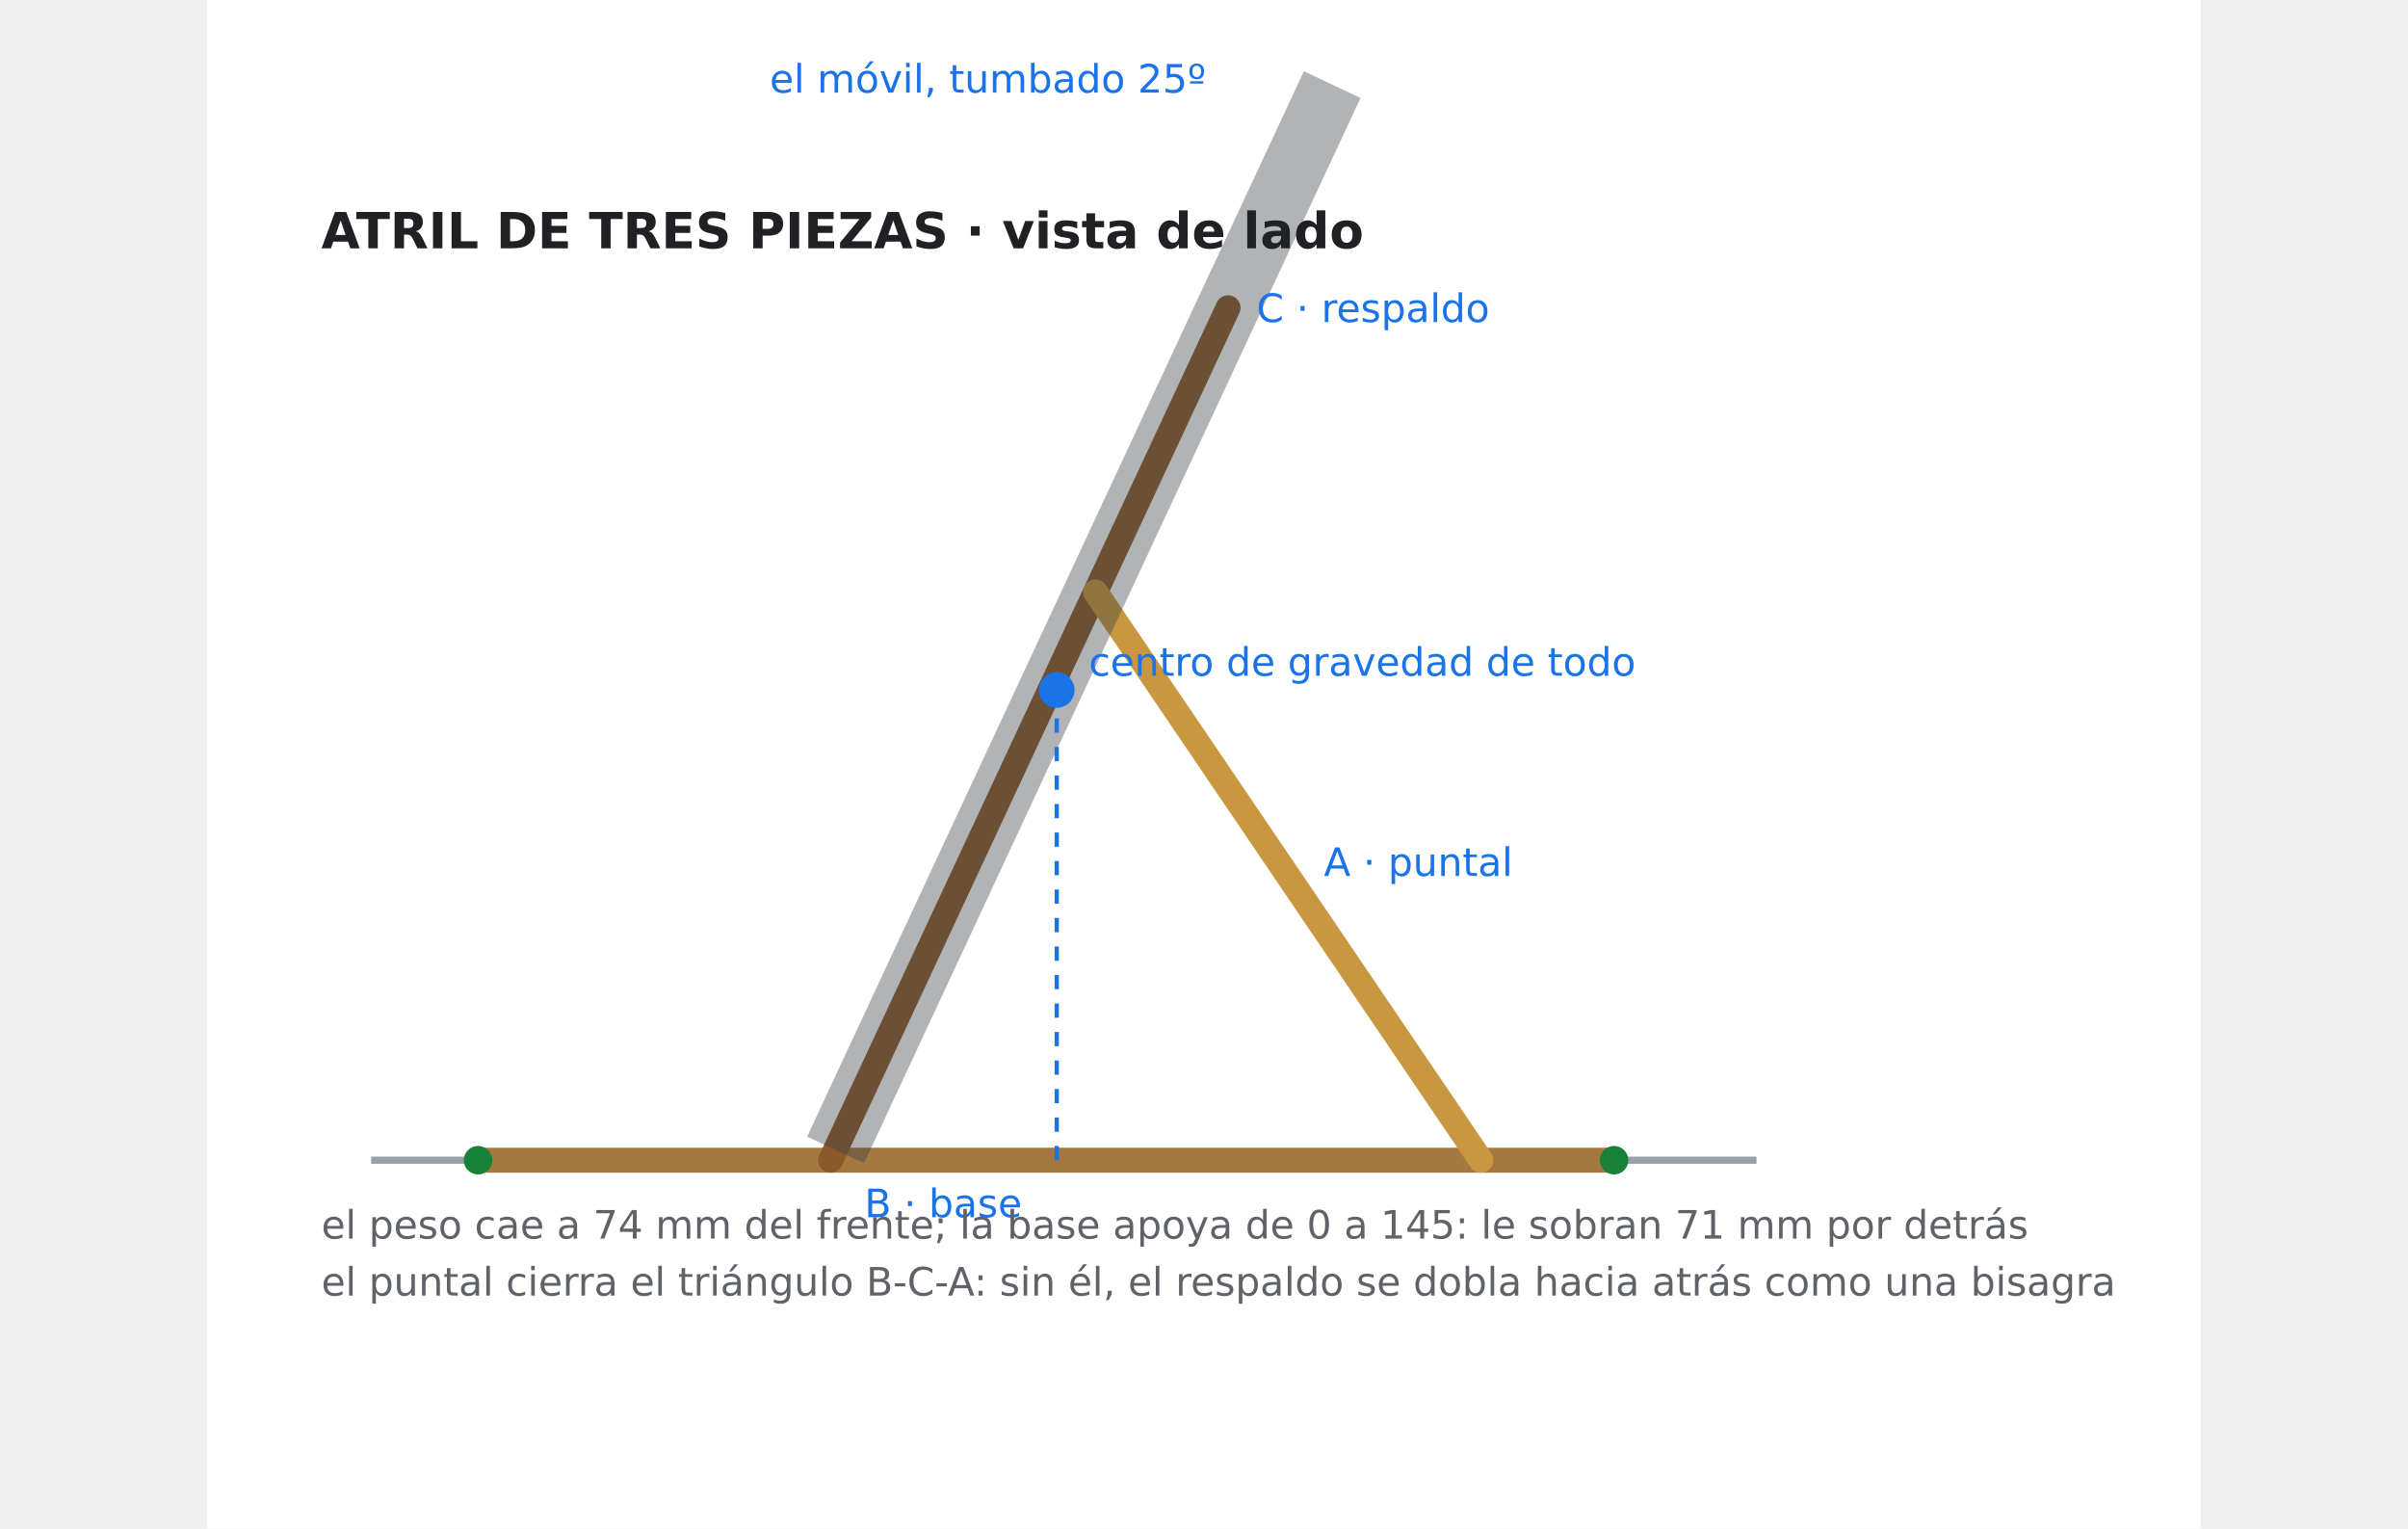
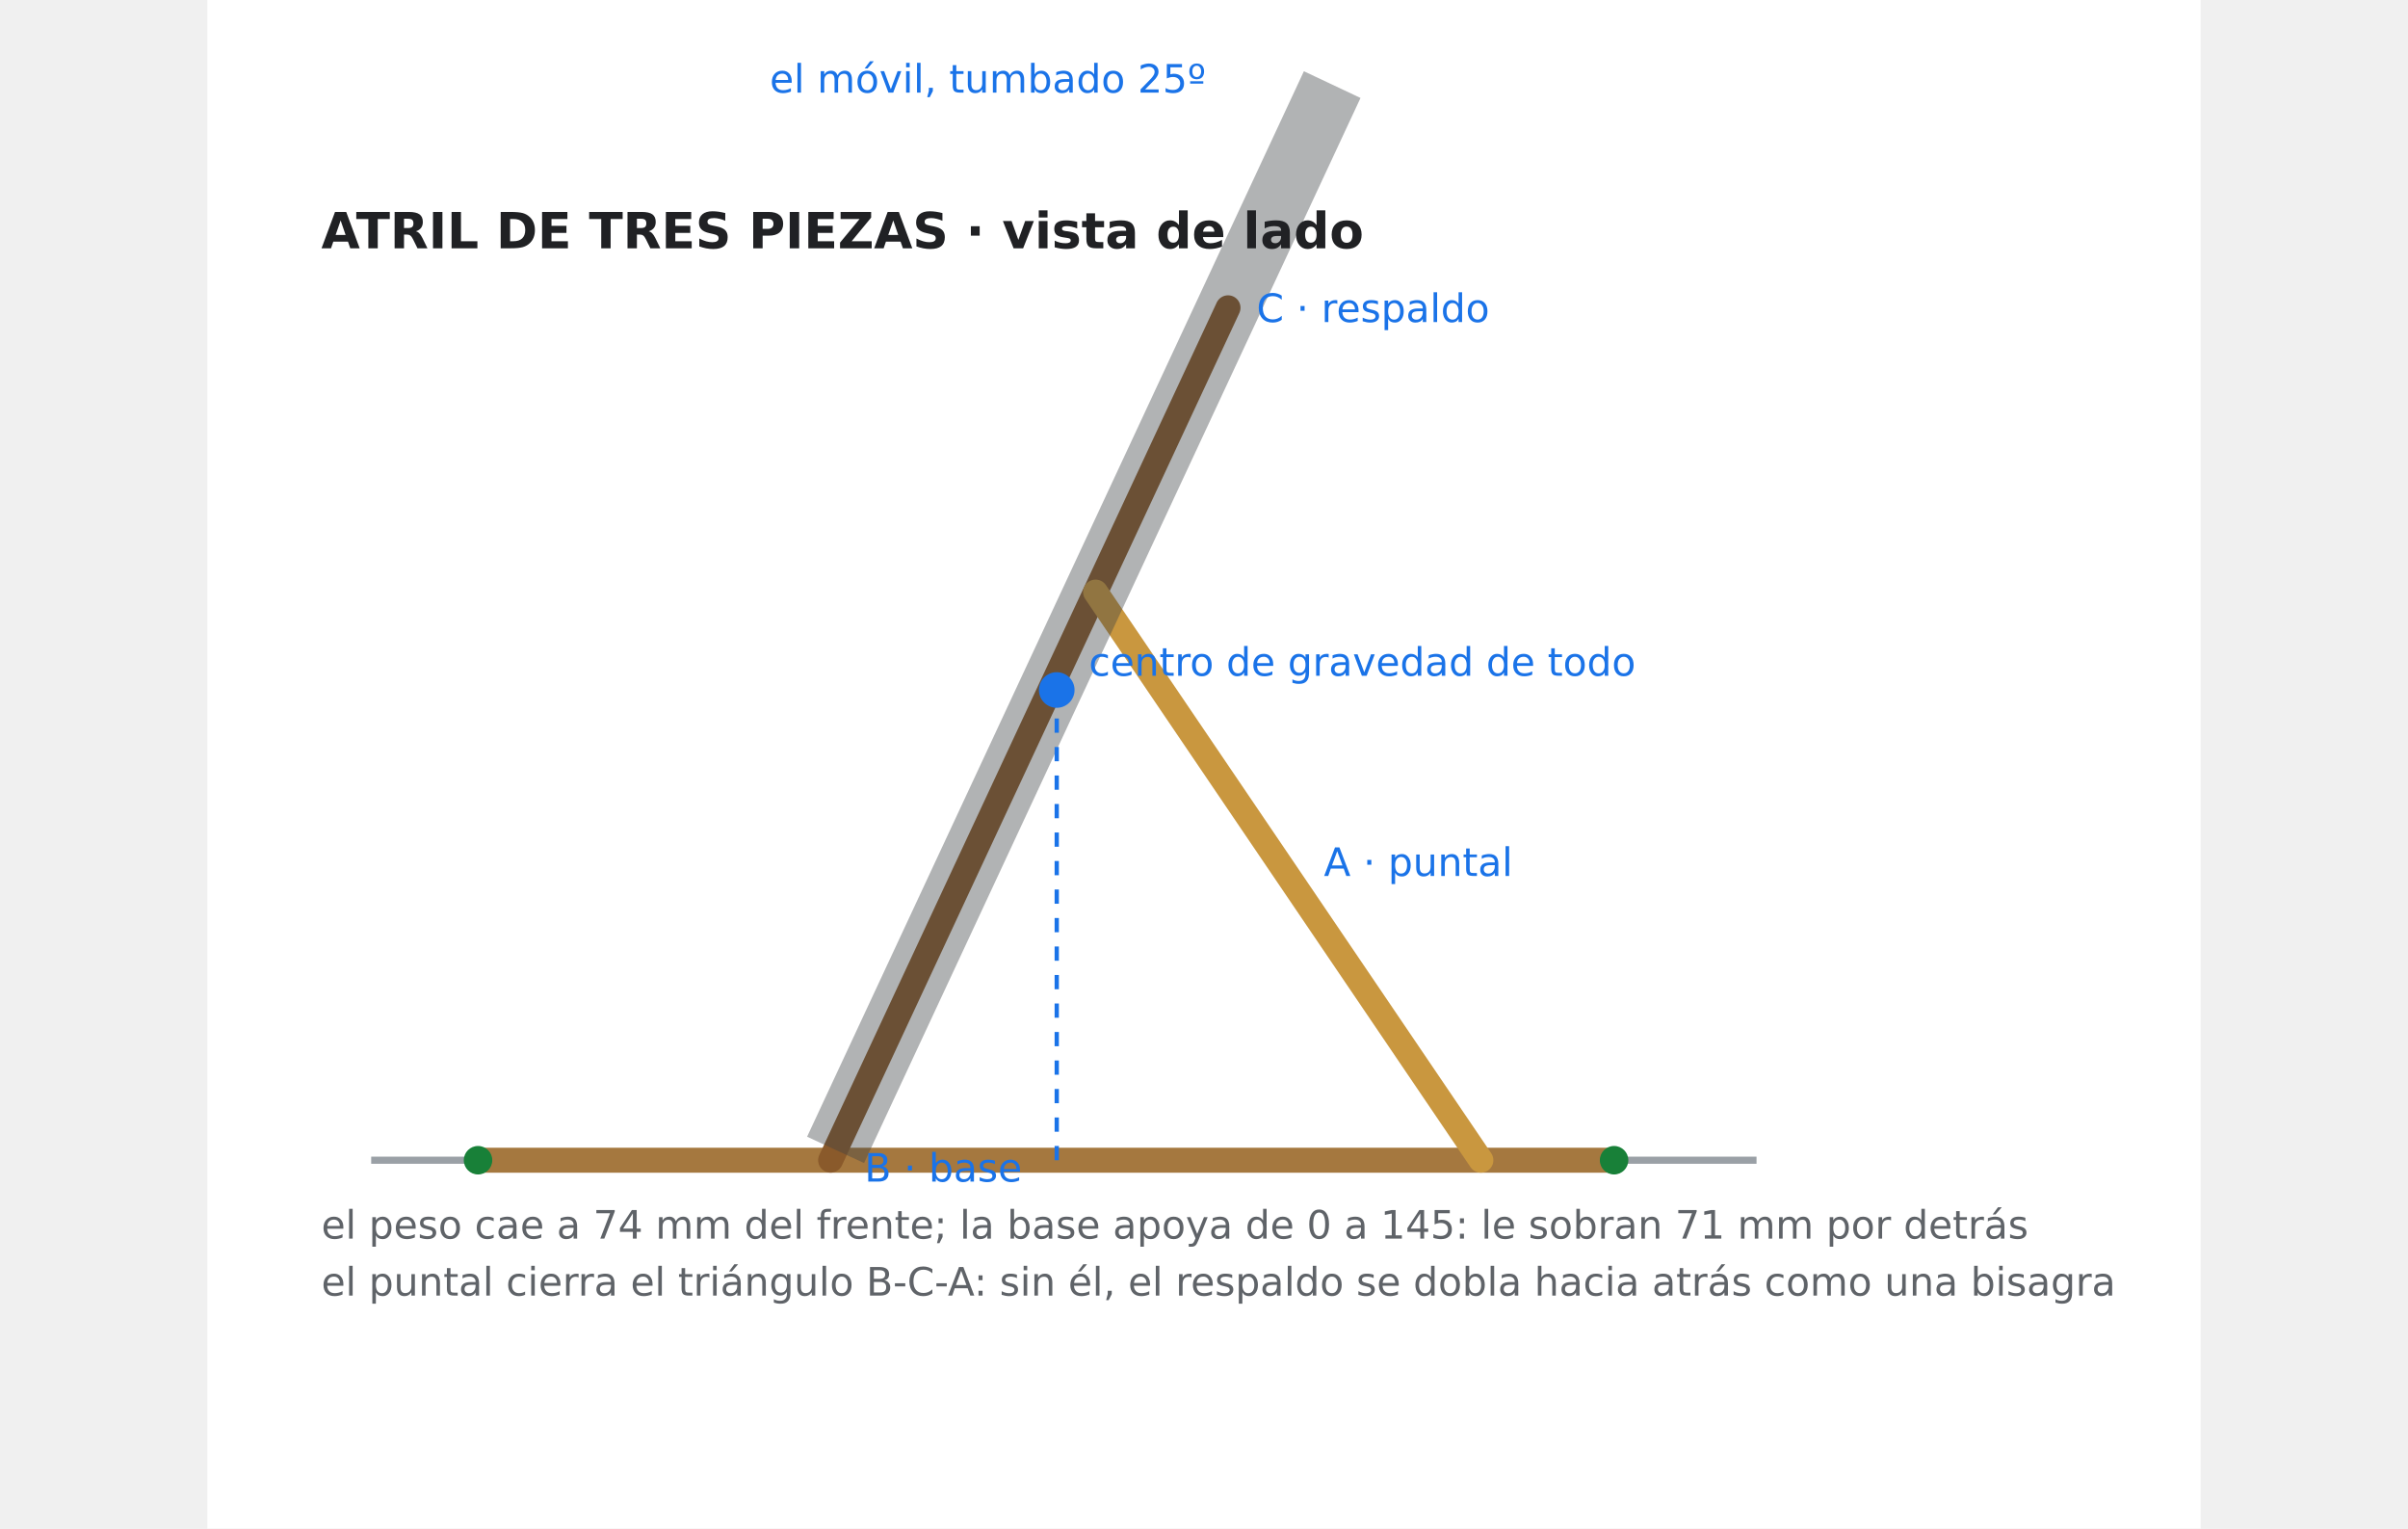
<svg xmlns="http://www.w3.org/2000/svg" viewBox="-16 -45.7 559.7 429.1" width="520" height="330">
  <style>
 text{font:12px "DejaVu Sans",sans-serif;fill:#202124}
 .ti{font-size:14px;font-weight:700}
 .t{font-size:11px;fill:#5f6368}.b{font-size:11px;fill:#1a73e8}
 .mesa{stroke:#9aa0a6;stroke-width:2}
 .base{stroke:#a5783f;stroke-width:7;stroke-linecap:round}
 .resp{stroke:#8a5a2b;stroke-width:7;stroke-linecap:round}
 .punt{stroke:#c9973f;stroke-width:7;stroke-linecap:round}
 
 .plom{stroke:#1a73e8;stroke-width:1.2;stroke-dasharray:4 4}
</style>
  <rect x="-16.0" y="-45.7" width="559.7" height="429.1" fill="#fff" />
  <path class="mesa" d="M30 280 H419" />
  <path class="base" d="M60.0 280.0 L379.0 280.0" />
  <path class="resp" d="M159.0 280.0 L270.6 40.7" />
  <path class="punt" d="M233.4 120.5 L341.6 280.0" />
  <path fill="#3c4043" opacity=".4" d="M152.4 273.4 L291.9 -25.7 L307.8 -18.2 L168.4 280.8 Z" />
  <circle cx="222.5" cy="148.0" r="5" fill="#1a73e8" />
  <path class="plom" d="M222.5 148.0 V280" />
  <circle cx="60.0" cy="280.0" r="4" fill="#188038" />
  <circle cx="379.0" cy="280.0" r="4" fill="#188038" />
  <text class="ti" x="16" y="24">ATRIL DE TRES PIEZAS · vista de lado</text>
  <text class="b" x="278.6" y="44.7">C · respaldo</text>
  <text class="b" x="297.5" y="200.2">A · puntal</text>
-   <text class="b" x="168.5" y="296.0">B · base</text>
+   <text class="b" x="168.5" y="286.0">B · base</text>
  <text class="b" x="141.9" y="-19.7">el móvil, tumbado 25º</text>
  <text class="b" x="231.5" y="144.0">centro de gravedad de todo</text>
  <text class="t" x="16" y="302">el peso cae a 74 mm del frente; la base apoya de 0 a 145: le sobran 71 mm por detrás</text>
  <text class="t" x="16" y="318">el puntal cierra el triángulo B-C-A: sin él, el respaldo se dobla hacia atrás como una bisagra</text>
</svg>
